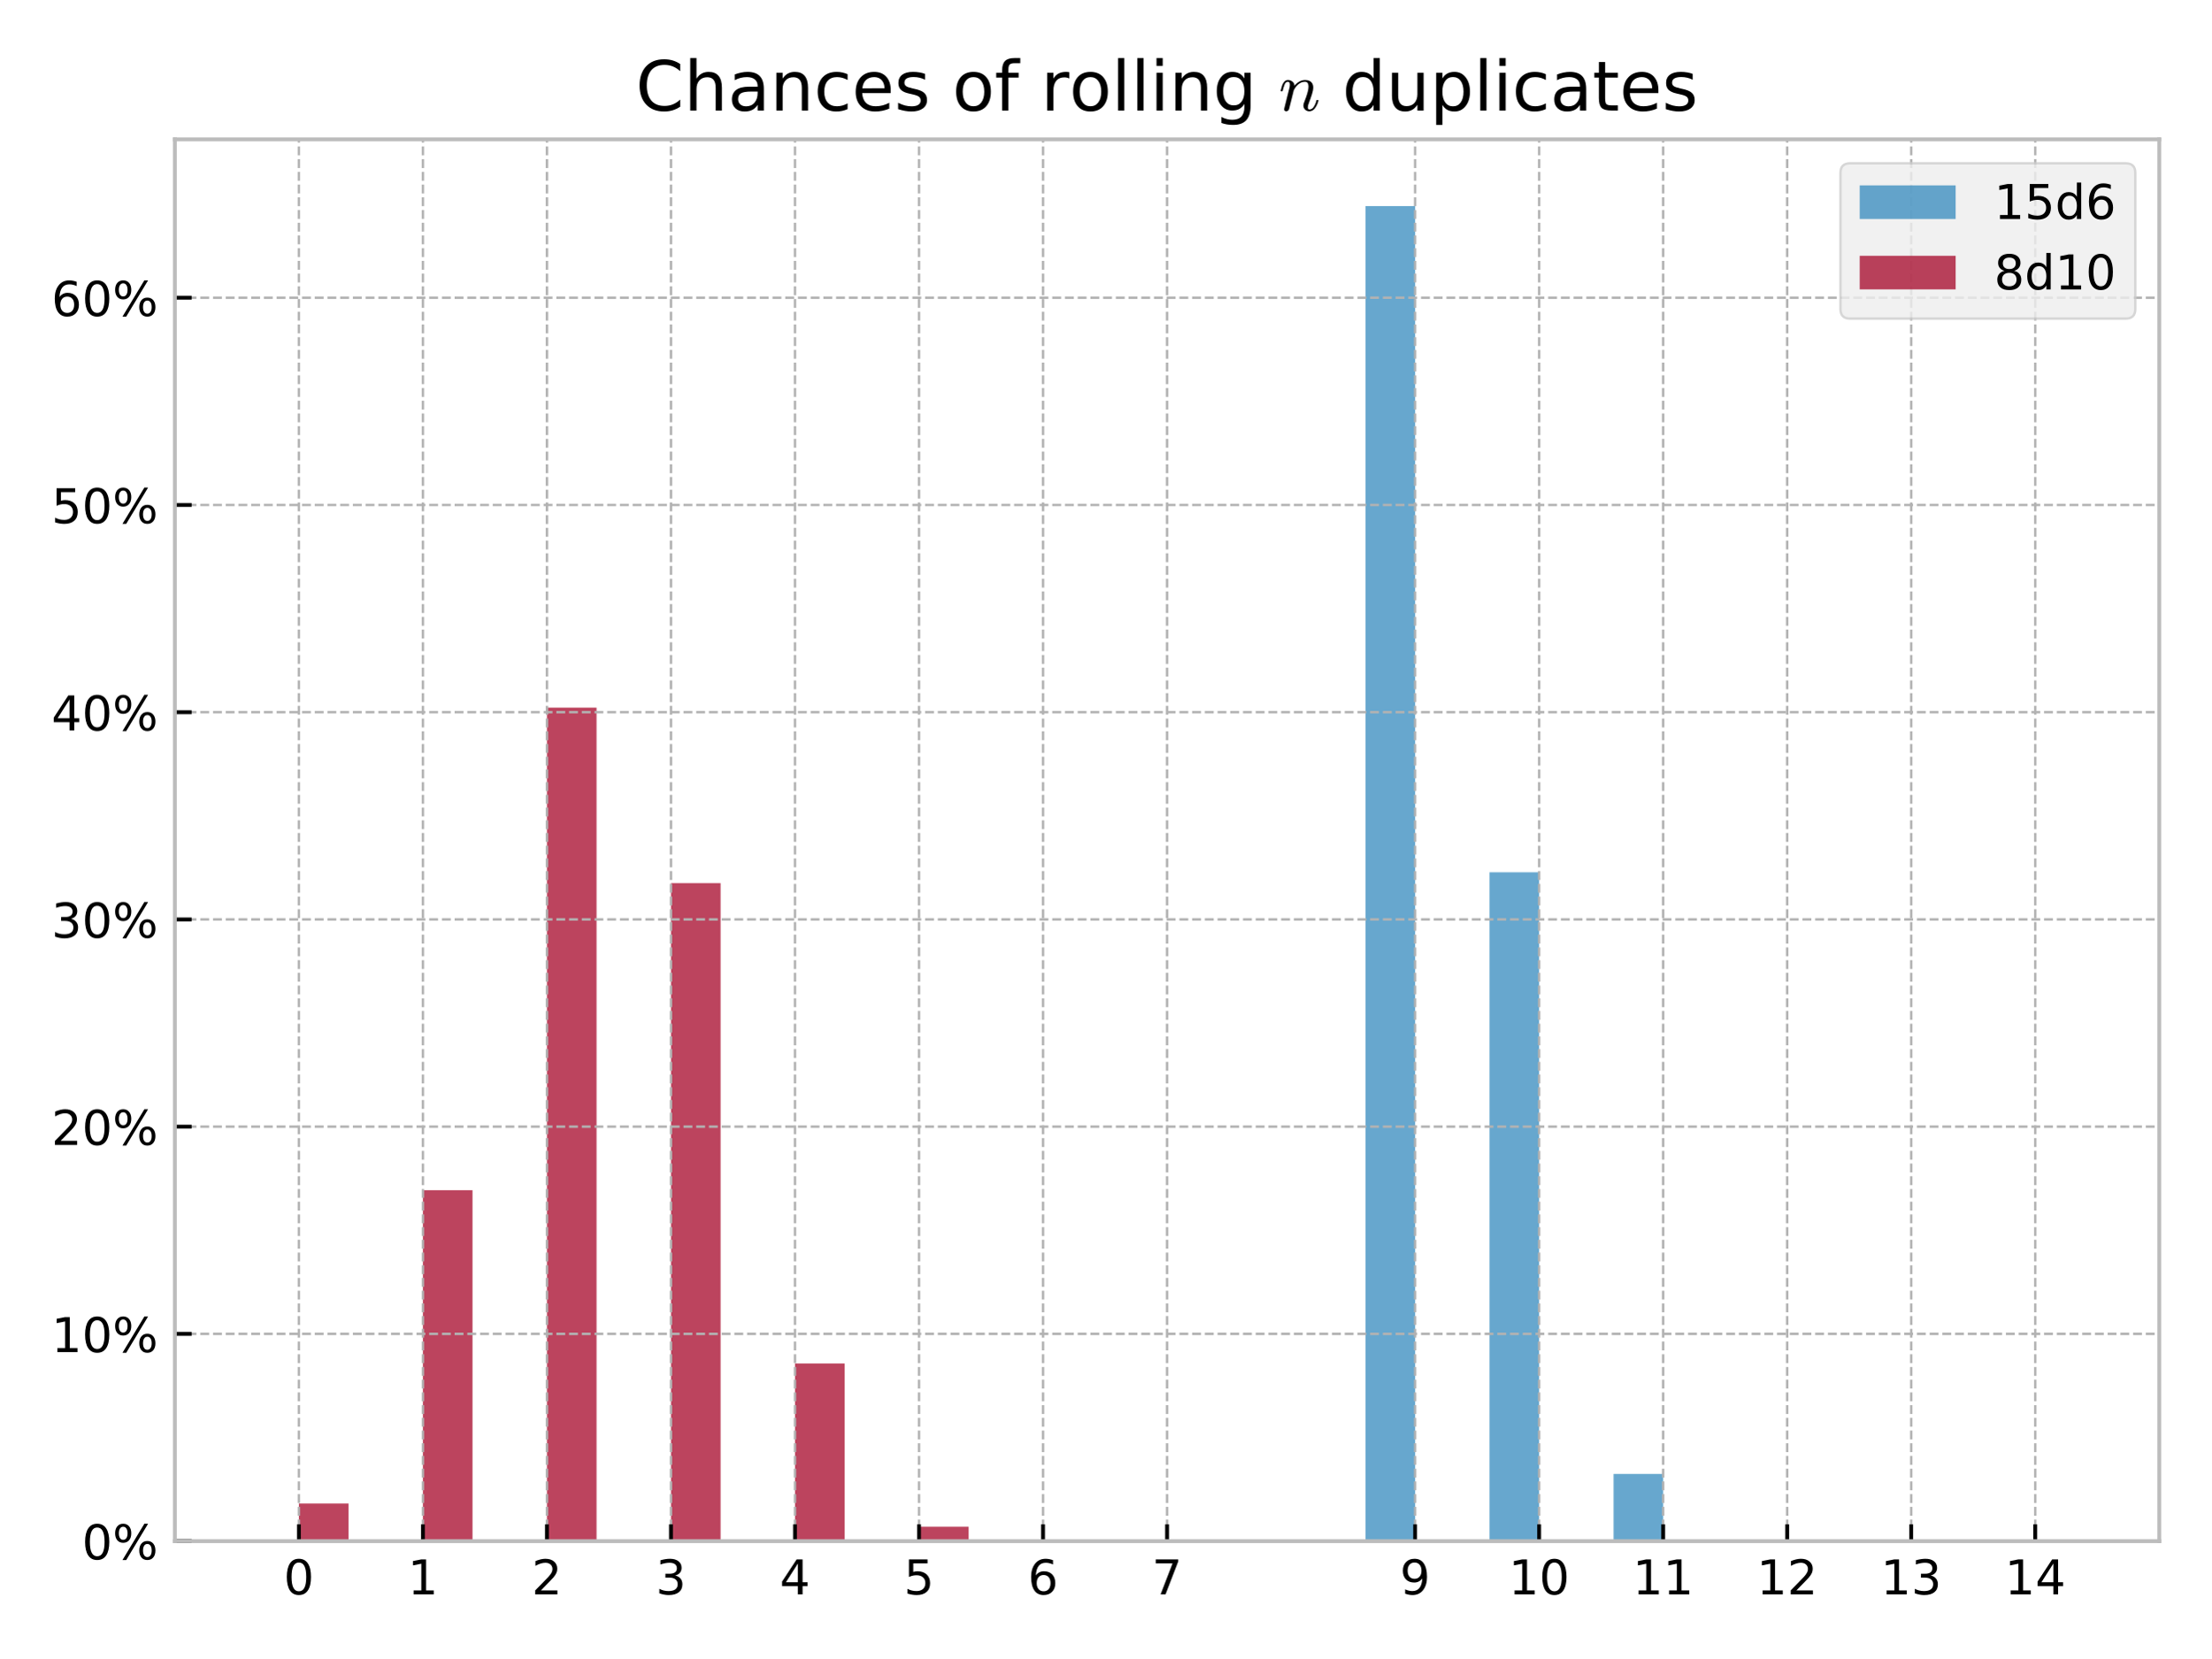
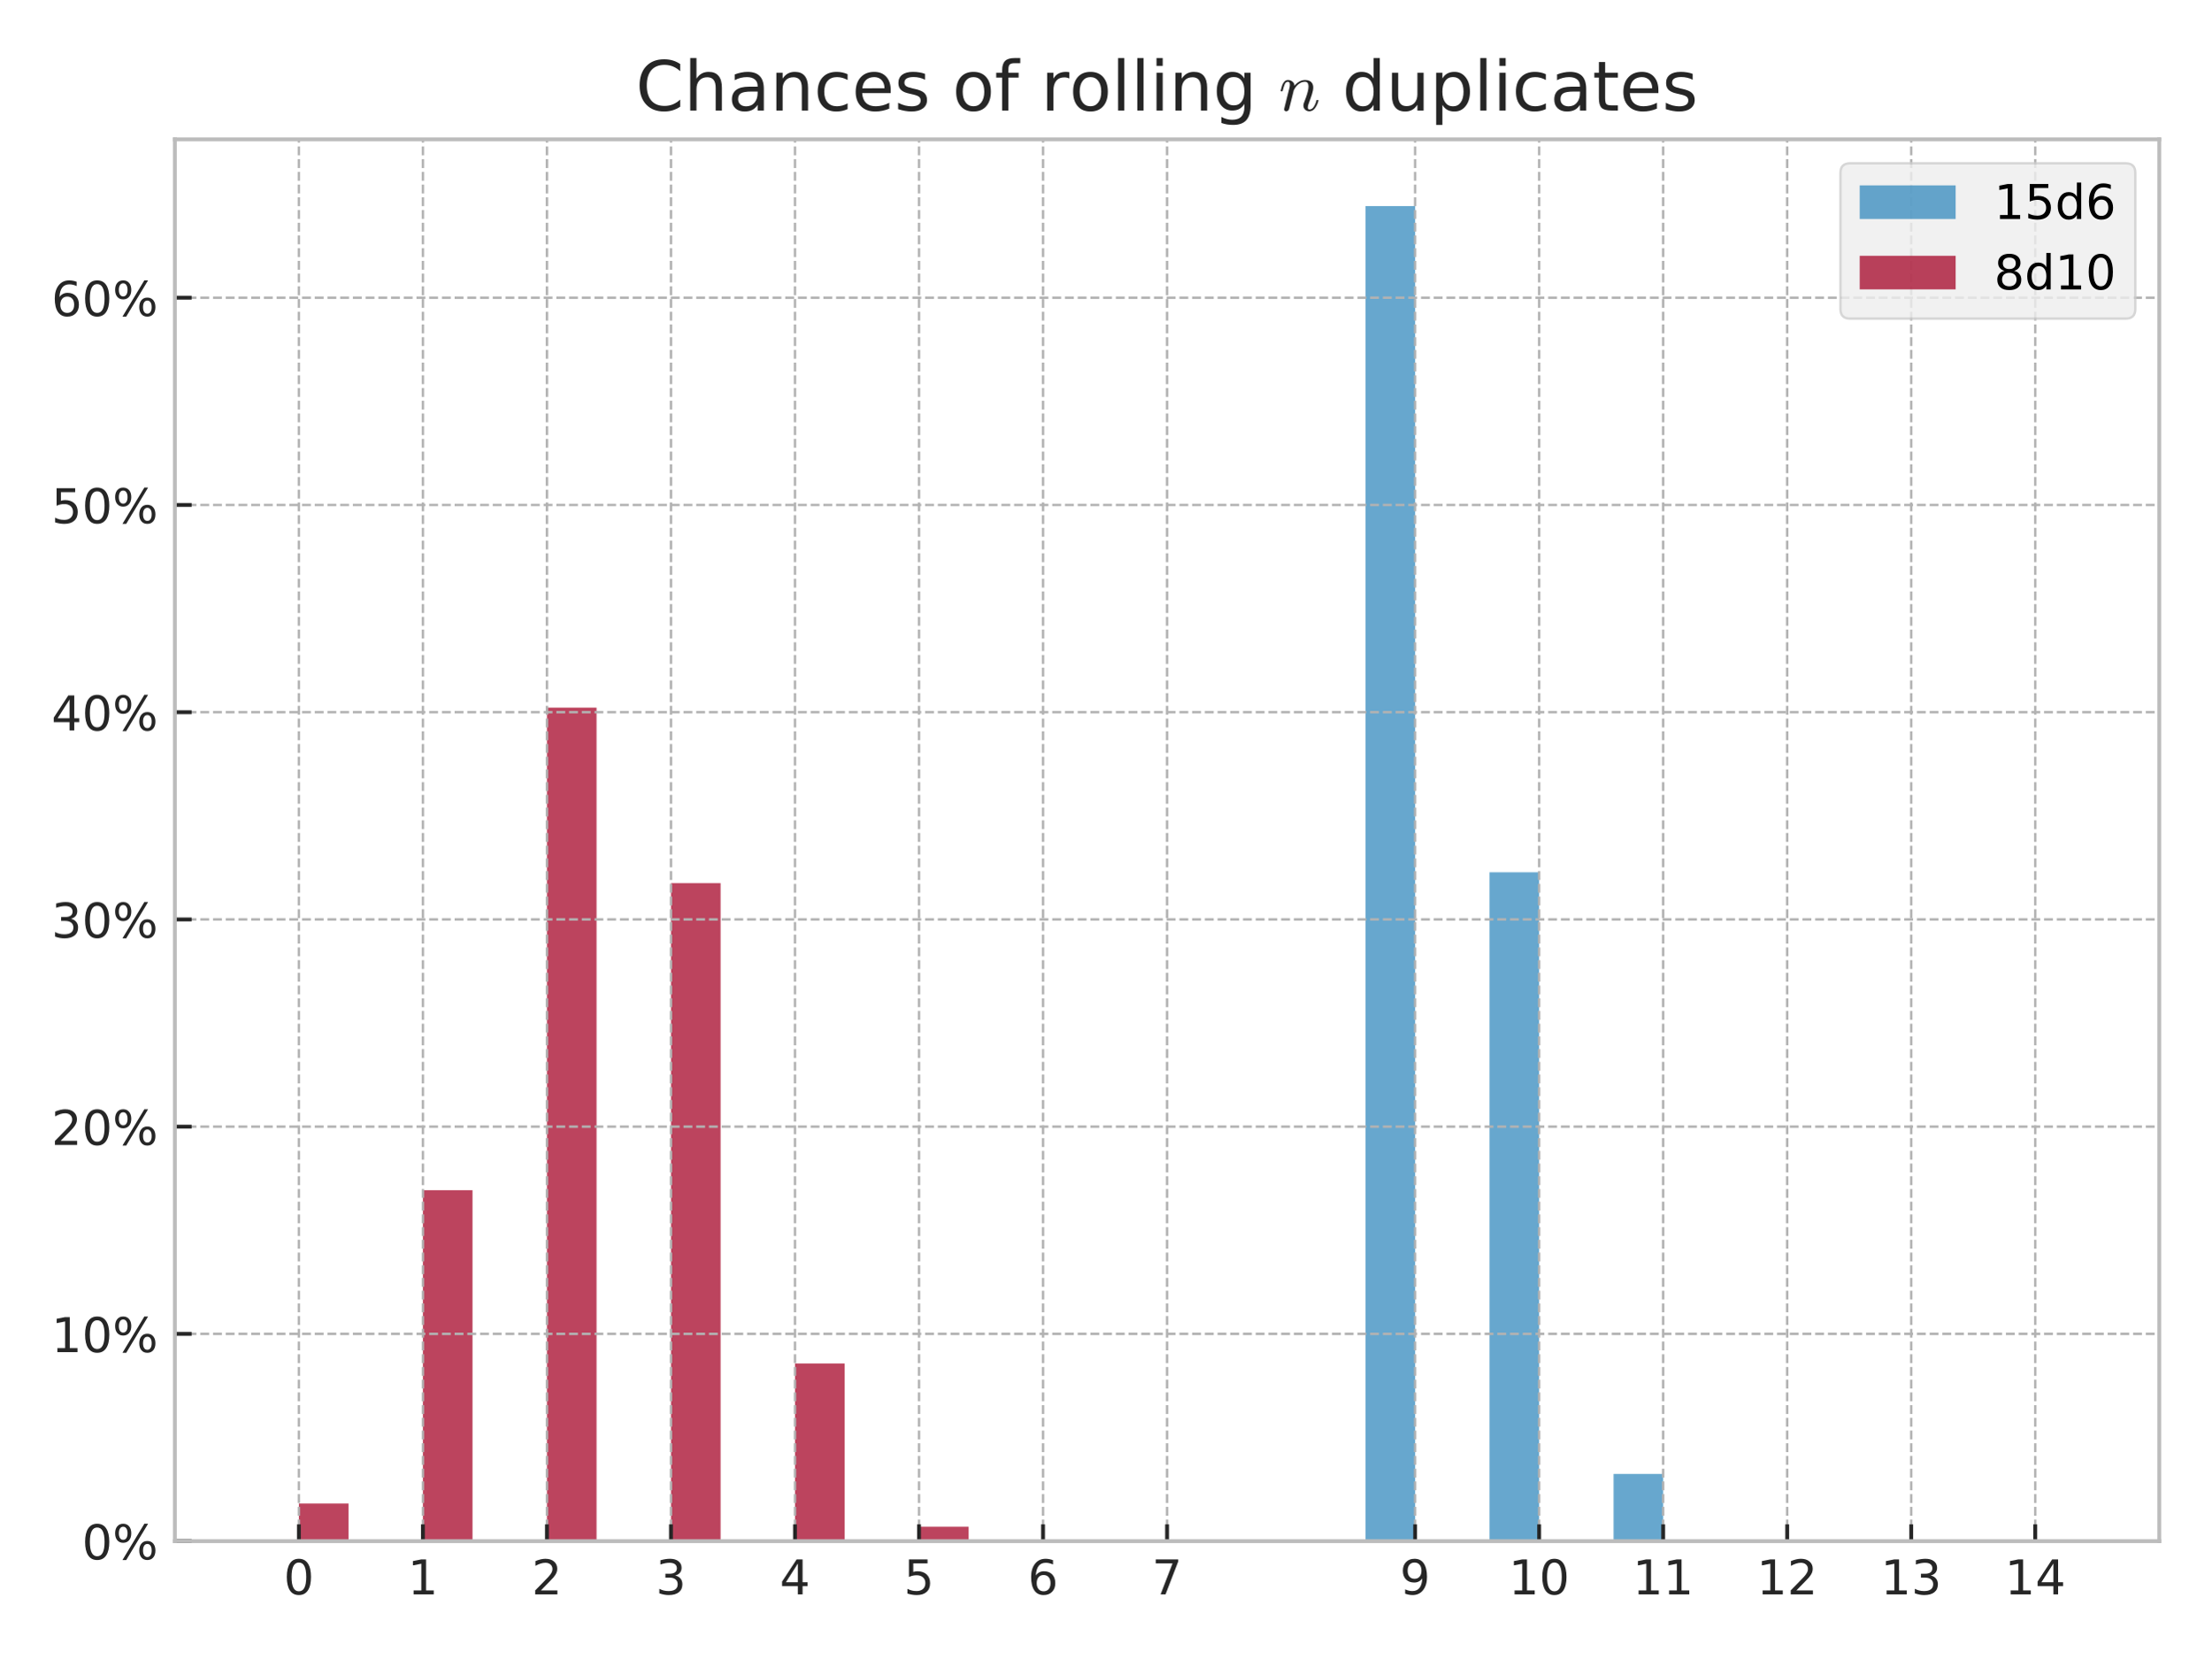
<svg xmlns="http://www.w3.org/2000/svg" xmlns:xlink="http://www.w3.org/1999/xlink" width="460.8pt" height="345.6pt" viewBox="0 0 460.8 345.6" version="1.1">
  <defs>
    <style type="text/css">*{stroke-linejoin: round; stroke-linecap: butt}</style>
  </defs>
  <g id="figure_1">
    <g id="patch_1">
      <path d="M 0 345.6  L 460.8 345.6  L 460.8 0  L 0 0  L 0 345.6  z " style="fill: none" />
    </g>
    <g id="axes_1">
      <g id="patch_2">
        <path d="M 36.44 321.22  L 450 321.22  L 450 29.04  L 36.44 29.04  L 36.44 321.22  z " style="fill: none" />
      </g>
      <g id="patch_3">
        <path d="M 284.576 321.22  L 294.915 321.22  L 294.915 42.953  L 284.576 42.953  z " clip-path="url(#p42e72d0d0c)" style="fill: #348abd; opacity: 0.75" />
      </g>
      <g id="patch_4">
        <path d="M 310.423 321.22  L 320.762 321.22  L 320.762 181.809  L 310.423 181.809  z " clip-path="url(#p42e72d0d0c)" style="fill: #348abd; opacity: 0.75" />
      </g>
      <g id="patch_5">
        <path d="M 336.271 321.22  L 346.61 321.22  L 346.61 307.212  L 336.271 307.212  z " clip-path="url(#p42e72d0d0c)" style="fill: #348abd; opacity: 0.75" />
      </g>
      <g id="patch_6">
        <path d="M 362.118 321.22  L 372.457 321.22  L 372.457 320.958  L 362.118 320.958  z " clip-path="url(#p42e72d0d0c)" style="fill: #348abd; opacity: 0.75" />
      </g>
      <g id="patch_7">
        <path d="M 387.966 321.22  L 398.305 321.22  L 398.305 321.22  L 387.966 321.22  z " clip-path="url(#p42e72d0d0c)" style="fill: #348abd; opacity: 0.75" />
      </g>
      <g id="patch_8">
        <path d="M 413.813 321.22  L 424.152 321.22  L 424.152 321.22  L 413.813 321.22  z " clip-path="url(#p42e72d0d0c)" style="fill: #348abd; opacity: 0.75" />
      </g>
      <g id="patch_9">
        <path d="M 62.288 321.22  L 72.626 321.22  L 72.626 313.383  L 62.288 313.383  z " clip-path="url(#p42e72d0d0c)" style="fill: #a60628; opacity: 0.75" />
      </g>
      <g id="patch_10">
        <path d="M 88.135 321.22  L 98.474 321.22  L 98.474 248.072  L 88.135 248.072  z " clip-path="url(#p42e72d0d0c)" style="fill: #a60628; opacity: 0.75" />
      </g>
      <g id="patch_11">
        <path d="M 113.983 321.22  L 124.322 321.22  L 124.322 147.494  L 113.983 147.494  z " clip-path="url(#p42e72d0d0c)" style="fill: #a60628; opacity: 0.75" />
      </g>
      <g id="patch_12">
        <path d="M 139.83 321.22  L 150.169 321.22  L 150.169 184.068  L 139.83 184.068  z " clip-path="url(#p42e72d0d0c)" style="fill: #a60628; opacity: 0.75" />
      </g>
      <g id="patch_13">
        <path d="M 165.678 321.22  L 176.017 321.22  L 176.017 284.189  L 165.678 284.189  z " clip-path="url(#p42e72d0d0c)" style="fill: #a60628; opacity: 0.75" />
      </g>
      <g id="patch_14">
        <path d="M 191.525 321.22  L 201.864 321.22  L 201.864 318.216  L 191.525 318.216  z " clip-path="url(#p42e72d0d0c)" style="fill: #a60628; opacity: 0.75" />
      </g>
      <g id="patch_15">
        <path d="M 217.373 321.22  L 227.712 321.22  L 227.712 321.171  L 217.373 321.171  z " clip-path="url(#p42e72d0d0c)" style="fill: #a60628; opacity: 0.75" />
      </g>
      <g id="patch_16">
        <path d="M 243.22 321.22  L 253.559 321.22  L 253.559 321.22  L 243.22 321.22  z " clip-path="url(#p42e72d0d0c)" style="fill: #a60628; opacity: 0.75" />
      </g>
      <g id="matplotlib.axis_1">
        <g id="xtick_1">
          <g id="line2d_1">
            <path d="M 62.288 321.22  L 62.288 29.04  " clip-path="url(#p42e72d0d0c)" style="fill: none; stroke-dasharray: 1.85,0.8; stroke-dashoffset: 0; stroke: #b2b2b2; stroke-width: 0.5" />
          </g>
          <g id="line2d_2">
            <defs>
-               <path id="m2dd0287f95" d="M 0 0  L 0 -3.5  " style="stroke: #000000; stroke-width: 0.8" />
+               <path id="m73a5285972" d="M 0 0  L 0 -3.5  " style="stroke: #262626; stroke-width: 0.8" />
            </defs>
            <g>
-               <use xlink:href="#m2dd0287f95" x="62.288" y="321.22" style="stroke: #000000; stroke-width: 0.8" />
+               <use xlink:href="#m73a5285972" x="62.288" y="321.22" style="fill: #262626; stroke: #262626; stroke-width: 0.8" />
            </g>
          </g>
          <g id="text_1">
-             <g transform="translate(59.10625 332.3184) scale(0.1 -0.1)">
+             <g style="fill: #262626" transform="translate(59.10625 332.3184) scale(0.1 -0.1)">
              <defs>
                <path id="DejaVuSans-30" d="M 2034 4250  Q 1547 4250 1301 3770  Q 1056 3291 1056 2328  Q 1056 1369 1301 889  Q 1547 409 2034 409  Q 2525 409 2770 889  Q 3016 1369 3016 2328  Q 3016 3291 2770 3770  Q 2525 4250 2034 4250  z M 2034 4750  Q 2819 4750 3233 4129  Q 3647 3509 3647 2328  Q 3647 1150 3233 529  Q 2819 -91 2034 -91  Q 1250 -91 836 529  Q 422 1150 422 2328  Q 422 3509 836 4129  Q 1250 4750 2034 4750  z " transform="scale(0.015625)" />
              </defs>
              <use xlink:href="#DejaVuSans-30" />
            </g>
          </g>
        </g>
        <g id="xtick_2">
          <g id="line2d_3">
            <path d="M 88.135 321.22  L 88.135 29.04  " clip-path="url(#p42e72d0d0c)" style="fill: none; stroke-dasharray: 1.85,0.8; stroke-dashoffset: 0; stroke: #b2b2b2; stroke-width: 0.5" />
          </g>
          <g id="line2d_4">
            <g>
-               <use xlink:href="#m2dd0287f95" x="88.135" y="321.22" style="stroke: #000000; stroke-width: 0.8" />
+               <use xlink:href="#m73a5285972" x="88.135" y="321.22" style="fill: #262626; stroke: #262626; stroke-width: 0.8" />
            </g>
          </g>
          <g id="text_2">
-             <g transform="translate(84.95375 332.3184) scale(0.1 -0.1)">
+             <g style="fill: #262626" transform="translate(84.95375 332.3184) scale(0.1 -0.1)">
              <defs>
                <path id="DejaVuSans-31" d="M 794 531  L 1825 531  L 1825 4091  L 703 3866  L 703 4441  L 1819 4666  L 2450 4666  L 2450 531  L 3481 531  L 3481 0  L 794 0  L 794 531  z " transform="scale(0.015625)" />
              </defs>
              <use xlink:href="#DejaVuSans-31" />
            </g>
          </g>
        </g>
        <g id="xtick_3">
          <g id="line2d_5">
            <path d="M 113.983 321.22  L 113.983 29.04  " clip-path="url(#p42e72d0d0c)" style="fill: none; stroke-dasharray: 1.85,0.8; stroke-dashoffset: 0; stroke: #b2b2b2; stroke-width: 0.5" />
          </g>
          <g id="line2d_6">
            <g>
-               <use xlink:href="#m2dd0287f95" x="113.983" y="321.22" style="stroke: #000000; stroke-width: 0.8" />
+               <use xlink:href="#m73a5285972" x="113.983" y="321.22" style="fill: #262626; stroke: #262626; stroke-width: 0.8" />
            </g>
          </g>
          <g id="text_3">
-             <g transform="translate(110.8012 332.3184) scale(0.1 -0.1)">
+             <g style="fill: #262626" transform="translate(110.8012 332.3184) scale(0.1 -0.1)">
              <defs>
                <path id="DejaVuSans-32" d="M 1228 531  L 3431 531  L 3431 0  L 469 0  L 469 531  Q 828 903 1448 1529  Q 2069 2156 2228 2338  Q 2531 2678 2651 2914  Q 2772 3150 2772 3378  Q 2772 3750 2511 3984  Q 2250 4219 1831 4219  Q 1534 4219 1204 4116  Q 875 4013 500 3803  L 500 4441  Q 881 4594 1212 4672  Q 1544 4750 1819 4750  Q 2544 4750 2975 4387  Q 3406 4025 3406 3419  Q 3406 3131 3298 2873  Q 3191 2616 2906 2266  Q 2828 2175 2409 1742  Q 1991 1309 1228 531  z " transform="scale(0.015625)" />
              </defs>
              <use xlink:href="#DejaVuSans-32" />
            </g>
          </g>
        </g>
        <g id="xtick_4">
          <g id="line2d_7">
            <path d="M 139.83 321.22  L 139.83 29.04  " clip-path="url(#p42e72d0d0c)" style="fill: none; stroke-dasharray: 1.85,0.8; stroke-dashoffset: 0; stroke: #b2b2b2; stroke-width: 0.5" />
          </g>
          <g id="line2d_8">
            <g>
-               <use xlink:href="#m2dd0287f95" x="139.83" y="321.22" style="stroke: #000000; stroke-width: 0.8" />
+               <use xlink:href="#m73a5285972" x="139.83" y="321.22" style="fill: #262626; stroke: #262626; stroke-width: 0.8" />
            </g>
          </g>
          <g id="text_4">
-             <g transform="translate(136.6488 332.3184) scale(0.1 -0.1)">
+             <g style="fill: #262626" transform="translate(136.6488 332.3184) scale(0.1 -0.1)">
              <defs>
                <path id="DejaVuSans-33" d="M 2597 2516  Q 3050 2419 3304 2112  Q 3559 1806 3559 1356  Q 3559 666 3084 287  Q 2609 -91 1734 -91  Q 1441 -91 1130 -33  Q 819 25 488 141  L 488 750  Q 750 597 1062 519  Q 1375 441 1716 441  Q 2309 441 2620 675  Q 2931 909 2931 1356  Q 2931 1769 2642 2001  Q 2353 2234 1838 2234  L 1294 2234  L 1294 2753  L 1863 2753  Q 2328 2753 2575 2939  Q 2822 3125 2822 3475  Q 2822 3834 2567 4026  Q 2313 4219 1838 4219  Q 1578 4219 1281 4162  Q 984 4106 628 3988  L 628 4550  Q 988 4650 1302 4700  Q 1616 4750 1894 4750  Q 2613 4750 3031 4423  Q 3450 4097 3450 3541  Q 3450 3153 3228 2886  Q 3006 2619 2597 2516  z " transform="scale(0.015625)" />
              </defs>
              <use xlink:href="#DejaVuSans-33" />
            </g>
          </g>
        </g>
        <g id="xtick_5">
          <g id="line2d_9">
            <path d="M 165.678 321.22  L 165.678 29.04  " clip-path="url(#p42e72d0d0c)" style="fill: none; stroke-dasharray: 1.85,0.8; stroke-dashoffset: 0; stroke: #b2b2b2; stroke-width: 0.5" />
          </g>
          <g id="line2d_10">
            <g>
-               <use xlink:href="#m2dd0287f95" x="165.678" y="321.22" style="stroke: #000000; stroke-width: 0.8" />
+               <use xlink:href="#m73a5285972" x="165.678" y="321.22" style="fill: #262626; stroke: #262626; stroke-width: 0.8" />
            </g>
          </g>
          <g id="text_5">
-             <g transform="translate(162.4963 332.3184) scale(0.1 -0.1)">
+             <g style="fill: #262626" transform="translate(162.4963 332.3184) scale(0.1 -0.1)">
              <defs>
                <path id="DejaVuSans-34" d="M 2419 4116  L 825 1625  L 2419 1625  L 2419 4116  z M 2253 4666  L 3047 4666  L 3047 1625  L 3713 1625  L 3713 1100  L 3047 1100  L 3047 0  L 2419 0  L 2419 1100  L 313 1100  L 313 1709  L 2253 4666  z " transform="scale(0.015625)" />
              </defs>
              <use xlink:href="#DejaVuSans-34" />
            </g>
          </g>
        </g>
        <g id="xtick_6">
          <g id="line2d_11">
            <path d="M 191.525 321.22  L 191.525 29.04  " clip-path="url(#p42e72d0d0c)" style="fill: none; stroke-dasharray: 1.85,0.8; stroke-dashoffset: 0; stroke: #b2b2b2; stroke-width: 0.5" />
          </g>
          <g id="line2d_12">
            <g>
-               <use xlink:href="#m2dd0287f95" x="191.525" y="321.22" style="stroke: #000000; stroke-width: 0.8" />
+               <use xlink:href="#m73a5285972" x="191.525" y="321.22" style="fill: #262626; stroke: #262626; stroke-width: 0.8" />
            </g>
          </g>
          <g id="text_6">
-             <g transform="translate(188.3438 332.3184) scale(0.1 -0.1)">
+             <g style="fill: #262626" transform="translate(188.3438 332.3184) scale(0.1 -0.1)">
              <defs>
                <path id="DejaVuSans-35" d="M 691 4666  L 3169 4666  L 3169 4134  L 1269 4134  L 1269 2991  Q 1406 3038 1543 3061  Q 1681 3084 1819 3084  Q 2600 3084 3056 2656  Q 3513 2228 3513 1497  Q 3513 744 3044 326  Q 2575 -91 1722 -91  Q 1428 -91 1123 -41  Q 819 9 494 109  L 494 744  Q 775 591 1075 516  Q 1375 441 1709 441  Q 2250 441 2565 725  Q 2881 1009 2881 1497  Q 2881 1984 2565 2268  Q 2250 2553 1709 2553  Q 1456 2553 1204 2497  Q 953 2441 691 2322  L 691 4666  z " transform="scale(0.015625)" />
              </defs>
              <use xlink:href="#DejaVuSans-35" />
            </g>
          </g>
        </g>
        <g id="xtick_7">
          <g id="line2d_13">
            <path d="M 217.373 321.22  L 217.373 29.04  " clip-path="url(#p42e72d0d0c)" style="fill: none; stroke-dasharray: 1.85,0.8; stroke-dashoffset: 0; stroke: #b2b2b2; stroke-width: 0.5" />
          </g>
          <g id="line2d_14">
            <g>
-               <use xlink:href="#m2dd0287f95" x="217.373" y="321.22" style="stroke: #000000; stroke-width: 0.8" />
+               <use xlink:href="#m73a5285972" x="217.373" y="321.22" style="fill: #262626; stroke: #262626; stroke-width: 0.8" />
            </g>
          </g>
          <g id="text_7">
-             <g transform="translate(214.1912 332.3184) scale(0.1 -0.1)">
+             <g style="fill: #262626" transform="translate(214.1912 332.3184) scale(0.1 -0.1)">
              <defs>
                <path id="DejaVuSans-36" d="M 2113 2584  Q 1688 2584 1439 2293  Q 1191 2003 1191 1497  Q 1191 994 1439 701  Q 1688 409 2113 409  Q 2538 409 2786 701  Q 3034 994 3034 1497  Q 3034 2003 2786 2293  Q 2538 2584 2113 2584  z M 3366 4563  L 3366 3988  Q 3128 4100 2886 4159  Q 2644 4219 2406 4219  Q 1781 4219 1451 3797  Q 1122 3375 1075 2522  Q 1259 2794 1537 2939  Q 1816 3084 2150 3084  Q 2853 3084 3261 2657  Q 3669 2231 3669 1497  Q 3669 778 3244 343  Q 2819 -91 2113 -91  Q 1303 -91 875 529  Q 447 1150 447 2328  Q 447 3434 972 4092  Q 1497 4750 2381 4750  Q 2619 4750 2861 4703  Q 3103 4656 3366 4563  z " transform="scale(0.015625)" />
              </defs>
              <use xlink:href="#DejaVuSans-36" />
            </g>
          </g>
        </g>
        <g id="xtick_8">
          <g id="line2d_15">
            <path d="M 243.22 321.22  L 243.22 29.04  " clip-path="url(#p42e72d0d0c)" style="fill: none; stroke-dasharray: 1.85,0.8; stroke-dashoffset: 0; stroke: #b2b2b2; stroke-width: 0.5" />
          </g>
          <g id="line2d_16">
            <g>
-               <use xlink:href="#m2dd0287f95" x="243.22" y="321.22" style="stroke: #000000; stroke-width: 0.8" />
+               <use xlink:href="#m73a5285972" x="243.22" y="321.22" style="fill: #262626; stroke: #262626; stroke-width: 0.8" />
            </g>
          </g>
          <g id="text_8">
-             <g transform="translate(240.0387 332.3184) scale(0.1 -0.1)">
+             <g style="fill: #262626" transform="translate(240.0387 332.3184) scale(0.1 -0.1)">
              <defs>
                <path id="DejaVuSans-37" d="M 525 4666  L 3525 4666  L 3525 4397  L 1831 0  L 1172 0  L 2766 4134  L 525 4134  L 525 4666  z " transform="scale(0.015625)" />
              </defs>
              <use xlink:href="#DejaVuSans-37" />
            </g>
          </g>
        </g>
        <g id="xtick_9">
          <g id="line2d_17">
            <path d="M 294.915 321.22  L 294.915 29.04  " clip-path="url(#p42e72d0d0c)" style="fill: none; stroke-dasharray: 1.85,0.8; stroke-dashoffset: 0; stroke: #b2b2b2; stroke-width: 0.5" />
          </g>
          <g id="line2d_18">
            <g>
-               <use xlink:href="#m2dd0287f95" x="294.915" y="321.22" style="stroke: #000000; stroke-width: 0.8" />
+               <use xlink:href="#m73a5285972" x="294.915" y="321.22" style="fill: #262626; stroke: #262626; stroke-width: 0.8" />
            </g>
          </g>
          <g id="text_9">
-             <g transform="translate(291.7337 332.3184) scale(0.1 -0.1)">
+             <g style="fill: #262626" transform="translate(291.7337 332.3184) scale(0.1 -0.1)">
              <defs>
                <path id="DejaVuSans-39" d="M 703 97  L 703 672  Q 941 559 1184 500  Q 1428 441 1663 441  Q 2288 441 2617 861  Q 2947 1281 2994 2138  Q 2813 1869 2534 1725  Q 2256 1581 1919 1581  Q 1219 1581 811 2004  Q 403 2428 403 3163  Q 403 3881 828 4315  Q 1253 4750 1959 4750  Q 2769 4750 3195 4129  Q 3622 3509 3622 2328  Q 3622 1225 3098 567  Q 2575 -91 1691 -91  Q 1453 -91 1209 -44  Q 966 3 703 97  z M 1959 2075  Q 2384 2075 2632 2365  Q 2881 2656 2881 3163  Q 2881 3666 2632 3958  Q 2384 4250 1959 4250  Q 1534 4250 1286 3958  Q 1038 3666 1038 3163  Q 1038 2656 1286 2365  Q 1534 2075 1959 2075  z " transform="scale(0.015625)" />
              </defs>
              <use xlink:href="#DejaVuSans-39" />
            </g>
          </g>
        </g>
        <g id="xtick_10">
          <g id="line2d_19">
            <path d="M 320.762 321.22  L 320.762 29.04  " clip-path="url(#p42e72d0d0c)" style="fill: none; stroke-dasharray: 1.85,0.8; stroke-dashoffset: 0; stroke: #b2b2b2; stroke-width: 0.5" />
          </g>
          <g id="line2d_20">
            <g>
-               <use xlink:href="#m2dd0287f95" x="320.762" y="321.22" style="stroke: #000000; stroke-width: 0.8" />
+               <use xlink:href="#m73a5285972" x="320.762" y="321.22" style="fill: #262626; stroke: #262626; stroke-width: 0.8" />
            </g>
          </g>
          <g id="text_10">
-             <g transform="translate(314.4 332.3184) scale(0.1 -0.1)">
+             <g style="fill: #262626" transform="translate(314.4 332.3184) scale(0.1 -0.1)">
              <use xlink:href="#DejaVuSans-31" />
              <use xlink:href="#DejaVuSans-30" transform="translate(63.62305 0)" />
            </g>
          </g>
        </g>
        <g id="xtick_11">
          <g id="line2d_21">
            <path d="M 346.61 321.22  L 346.61 29.04  " clip-path="url(#p42e72d0d0c)" style="fill: none; stroke-dasharray: 1.85,0.8; stroke-dashoffset: 0; stroke: #b2b2b2; stroke-width: 0.5" />
          </g>
          <g id="line2d_22">
            <g>
-               <use xlink:href="#m2dd0287f95" x="346.61" y="321.22" style="stroke: #000000; stroke-width: 0.8" />
+               <use xlink:href="#m73a5285972" x="346.61" y="321.22" style="fill: #262626; stroke: #262626; stroke-width: 0.8" />
            </g>
          </g>
          <g id="text_11">
-             <g transform="translate(340.2475 332.3184) scale(0.1 -0.1)">
+             <g style="fill: #262626" transform="translate(340.2475 332.3184) scale(0.1 -0.1)">
              <use xlink:href="#DejaVuSans-31" />
              <use xlink:href="#DejaVuSans-31" transform="translate(63.62305 0)" />
            </g>
          </g>
        </g>
        <g id="xtick_12">
          <g id="line2d_23">
            <path d="M 372.457 321.22  L 372.457 29.04  " clip-path="url(#p42e72d0d0c)" style="fill: none; stroke-dasharray: 1.85,0.8; stroke-dashoffset: 0; stroke: #b2b2b2; stroke-width: 0.5" />
          </g>
          <g id="line2d_24">
            <g>
-               <use xlink:href="#m2dd0287f95" x="372.457" y="321.22" style="stroke: #000000; stroke-width: 0.8" />
+               <use xlink:href="#m73a5285972" x="372.457" y="321.22" style="fill: #262626; stroke: #262626; stroke-width: 0.8" />
            </g>
          </g>
          <g id="text_12">
-             <g transform="translate(366.095 332.3184) scale(0.1 -0.1)">
+             <g style="fill: #262626" transform="translate(366.095 332.3184) scale(0.1 -0.1)">
              <use xlink:href="#DejaVuSans-31" />
              <use xlink:href="#DejaVuSans-32" transform="translate(63.62305 0)" />
            </g>
          </g>
        </g>
        <g id="xtick_13">
          <g id="line2d_25">
            <path d="M 398.305 321.22  L 398.305 29.04  " clip-path="url(#p42e72d0d0c)" style="fill: none; stroke-dasharray: 1.85,0.8; stroke-dashoffset: 0; stroke: #b2b2b2; stroke-width: 0.5" />
          </g>
          <g id="line2d_26">
            <g>
-               <use xlink:href="#m2dd0287f95" x="398.305" y="321.22" style="stroke: #000000; stroke-width: 0.8" />
+               <use xlink:href="#m73a5285972" x="398.305" y="321.22" style="fill: #262626; stroke: #262626; stroke-width: 0.8" />
            </g>
          </g>
          <g id="text_13">
-             <g transform="translate(391.9425 332.3184) scale(0.1 -0.1)">
+             <g style="fill: #262626" transform="translate(391.9425 332.3184) scale(0.1 -0.1)">
              <use xlink:href="#DejaVuSans-31" />
              <use xlink:href="#DejaVuSans-33" transform="translate(63.62305 0)" />
            </g>
          </g>
        </g>
        <g id="xtick_14">
          <g id="line2d_27">
            <path d="M 424.152 321.22  L 424.152 29.04  " clip-path="url(#p42e72d0d0c)" style="fill: none; stroke-dasharray: 1.85,0.8; stroke-dashoffset: 0; stroke: #b2b2b2; stroke-width: 0.5" />
          </g>
          <g id="line2d_28">
            <g>
-               <use xlink:href="#m2dd0287f95" x="424.152" y="321.22" style="stroke: #000000; stroke-width: 0.8" />
+               <use xlink:href="#m73a5285972" x="424.152" y="321.22" style="fill: #262626; stroke: #262626; stroke-width: 0.8" />
            </g>
          </g>
          <g id="text_14">
-             <g transform="translate(417.79 332.3184) scale(0.1 -0.1)">
+             <g style="fill: #262626" transform="translate(417.79 332.3184) scale(0.1 -0.1)">
              <use xlink:href="#DejaVuSans-31" />
              <use xlink:href="#DejaVuSans-34" transform="translate(63.62305 0)" />
            </g>
          </g>
        </g>
      </g>
      <g id="matplotlib.axis_2">
        <g id="ytick_1">
          <g id="line2d_29">
            <path d="M 36.44 321.22  L 450 321.22  " clip-path="url(#p42e72d0d0c)" style="fill: none; stroke-dasharray: 1.85,0.8; stroke-dashoffset: 0; stroke: #b2b2b2; stroke-width: 0.5" />
          </g>
          <g id="line2d_30">
            <defs>
-               <path id="m525068247a" d="M 0 0  L 3.5 0  " style="stroke: #000000; stroke-width: 0.8" />
+               <path id="m5d848f88b3" d="M 0 0  L 3.5 0  " style="stroke: #262626; stroke-width: 0.8" />
            </defs>
            <g>
-               <use xlink:href="#m525068247a" x="36.44" y="321.22" style="stroke: #000000; stroke-width: 0.8" />
+               <use xlink:href="#m5d848f88b3" x="36.44" y="321.22" style="fill: #262626; stroke: #262626; stroke-width: 0.8" />
            </g>
          </g>
          <g id="text_15">
-             <g transform="translate(17.07594 325.0192) scale(0.1 -0.1)">
+             <g style="fill: #262626" transform="translate(17.07594 325.0192) scale(0.1 -0.1)">
              <defs>
                <path id="DejaVuSans-25" d="M 4653 2053  Q 4381 2053 4226 1822  Q 4072 1591 4072 1178  Q 4072 772 4226 539  Q 4381 306 4653 306  Q 4919 306 5073 539  Q 5228 772 5228 1178  Q 5228 1588 5073 1820  Q 4919 2053 4653 2053  z M 4653 2450  Q 5147 2450 5437 2106  Q 5728 1763 5728 1178  Q 5728 594 5436 251  Q 5144 -91 4653 -91  Q 4153 -91 3862 251  Q 3572 594 3572 1178  Q 3572 1766 3864 2108  Q 4156 2450 4653 2450  z M 1428 4353  Q 1159 4353 1004 4120  Q 850 3888 850 3481  Q 850 3069 1003 2837  Q 1156 2606 1428 2606  Q 1700 2606 1854 2837  Q 2009 3069 2009 3481  Q 2009 3884 1853 4118  Q 1697 4353 1428 4353  z M 4250 4750  L 4750 4750  L 1831 -91  L 1331 -91  L 4250 4750  z M 1428 4750  Q 1922 4750 2215 4408  Q 2509 4066 2509 3481  Q 2509 2891 2217 2550  Q 1925 2209 1428 2209  Q 931 2209 642 2551  Q 353 2894 353 3481  Q 353 4063 643 4406  Q 934 4750 1428 4750  z " transform="scale(0.015625)" />
              </defs>
              <use xlink:href="#DejaVuSans-30" />
              <use xlink:href="#DejaVuSans-25" transform="translate(63.62305 0)" />
            </g>
          </g>
        </g>
        <g id="ytick_2">
          <g id="line2d_31">
            <path d="M 36.44 278.025  L 450 278.025  " clip-path="url(#p42e72d0d0c)" style="fill: none; stroke-dasharray: 1.85,0.8; stroke-dashoffset: 0; stroke: #b2b2b2; stroke-width: 0.5" />
          </g>
          <g id="line2d_32">
            <g>
-               <use xlink:href="#m525068247a" x="36.44" y="278.025" style="stroke: #000000; stroke-width: 0.8" />
+               <use xlink:href="#m5d848f88b3" x="36.44" y="278.025" style="fill: #262626; stroke: #262626; stroke-width: 0.8" />
            </g>
          </g>
          <g id="text_16">
-             <g transform="translate(10.71344 281.8244) scale(0.1 -0.1)">
+             <g style="fill: #262626" transform="translate(10.71344 281.8244) scale(0.1 -0.1)">
              <use xlink:href="#DejaVuSans-31" />
              <use xlink:href="#DejaVuSans-30" transform="translate(63.62305 0)" />
              <use xlink:href="#DejaVuSans-25" transform="translate(127.2461 0)" />
            </g>
          </g>
        </g>
        <g id="ytick_3">
          <g id="line2d_33">
            <path d="M 36.44 234.83  L 450 234.83  " clip-path="url(#p42e72d0d0c)" style="fill: none; stroke-dasharray: 1.85,0.8; stroke-dashoffset: 0; stroke: #b2b2b2; stroke-width: 0.5" />
          </g>
          <g id="line2d_34">
            <g>
-               <use xlink:href="#m525068247a" x="36.44" y="234.83" style="stroke: #000000; stroke-width: 0.8" />
+               <use xlink:href="#m5d848f88b3" x="36.44" y="234.83" style="fill: #262626; stroke: #262626; stroke-width: 0.8" />
            </g>
          </g>
          <g id="text_17">
-             <g transform="translate(10.71344 238.6295) scale(0.1 -0.1)">
+             <g style="fill: #262626" transform="translate(10.71344 238.6295) scale(0.1 -0.1)">
              <use xlink:href="#DejaVuSans-32" />
              <use xlink:href="#DejaVuSans-30" transform="translate(63.62305 0)" />
              <use xlink:href="#DejaVuSans-25" transform="translate(127.2461 0)" />
            </g>
          </g>
        </g>
        <g id="ytick_4">
          <g id="line2d_35">
            <path d="M 36.44 191.635  L 450 191.635  " clip-path="url(#p42e72d0d0c)" style="fill: none; stroke-dasharray: 1.85,0.8; stroke-dashoffset: 0; stroke: #b2b2b2; stroke-width: 0.5" />
          </g>
          <g id="line2d_36">
            <g>
-               <use xlink:href="#m525068247a" x="36.44" y="191.635" style="stroke: #000000; stroke-width: 0.8" />
+               <use xlink:href="#m5d848f88b3" x="36.44" y="191.635" style="fill: #262626; stroke: #262626; stroke-width: 0.8" />
            </g>
          </g>
          <g id="text_18">
-             <g transform="translate(10.71344 195.4347) scale(0.1 -0.1)">
+             <g style="fill: #262626" transform="translate(10.71344 195.4347) scale(0.1 -0.1)">
              <use xlink:href="#DejaVuSans-33" />
              <use xlink:href="#DejaVuSans-30" transform="translate(63.62305 0)" />
              <use xlink:href="#DejaVuSans-25" transform="translate(127.2461 0)" />
            </g>
          </g>
        </g>
        <g id="ytick_5">
          <g id="line2d_37">
            <path d="M 36.44 148.441  L 450 148.441  " clip-path="url(#p42e72d0d0c)" style="fill: none; stroke-dasharray: 1.85,0.8; stroke-dashoffset: 0; stroke: #b2b2b2; stroke-width: 0.5" />
          </g>
          <g id="line2d_38">
            <g>
-               <use xlink:href="#m525068247a" x="36.44" y="148.441" style="stroke: #000000; stroke-width: 0.8" />
+               <use xlink:href="#m5d848f88b3" x="36.44" y="148.441" style="fill: #262626; stroke: #262626; stroke-width: 0.8" />
            </g>
          </g>
          <g id="text_19">
-             <g transform="translate(10.71344 152.2399) scale(0.1 -0.1)">
+             <g style="fill: #262626" transform="translate(10.71344 152.2399) scale(0.1 -0.1)">
              <use xlink:href="#DejaVuSans-34" />
              <use xlink:href="#DejaVuSans-30" transform="translate(63.62305 0)" />
              <use xlink:href="#DejaVuSans-25" transform="translate(127.2461 0)" />
            </g>
          </g>
        </g>
        <g id="ytick_6">
          <g id="line2d_39">
            <path d="M 36.44 105.246  L 450 105.246  " clip-path="url(#p42e72d0d0c)" style="fill: none; stroke-dasharray: 1.85,0.8; stroke-dashoffset: 0; stroke: #b2b2b2; stroke-width: 0.5" />
          </g>
          <g id="line2d_40">
            <g>
-               <use xlink:href="#m525068247a" x="36.44" y="105.246" style="stroke: #000000; stroke-width: 0.8" />
+               <use xlink:href="#m5d848f88b3" x="36.44" y="105.246" style="fill: #262626; stroke: #262626; stroke-width: 0.8" />
            </g>
          </g>
          <g id="text_20">
-             <g transform="translate(10.71344 109.045) scale(0.1 -0.1)">
+             <g style="fill: #262626" transform="translate(10.71344 109.045) scale(0.1 -0.1)">
              <use xlink:href="#DejaVuSans-35" />
              <use xlink:href="#DejaVuSans-30" transform="translate(63.62305 0)" />
              <use xlink:href="#DejaVuSans-25" transform="translate(127.2461 0)" />
            </g>
          </g>
        </g>
        <g id="ytick_7">
          <g id="line2d_41">
            <path d="M 36.44 62.051  L 450 62.051  " clip-path="url(#p42e72d0d0c)" style="fill: none; stroke-dasharray: 1.85,0.8; stroke-dashoffset: 0; stroke: #b2b2b2; stroke-width: 0.5" />
          </g>
          <g id="line2d_42">
            <g>
-               <use xlink:href="#m525068247a" x="36.44" y="62.051" style="stroke: #000000; stroke-width: 0.8" />
+               <use xlink:href="#m5d848f88b3" x="36.44" y="62.051" style="fill: #262626; stroke: #262626; stroke-width: 0.8" />
            </g>
          </g>
          <g id="text_21">
-             <g transform="translate(10.71344 65.85017) scale(0.1 -0.1)">
+             <g style="fill: #262626" transform="translate(10.71344 65.85017) scale(0.1 -0.1)">
              <use xlink:href="#DejaVuSans-36" />
              <use xlink:href="#DejaVuSans-30" transform="translate(63.62305 0)" />
              <use xlink:href="#DejaVuSans-25" transform="translate(127.2461 0)" />
            </g>
          </g>
        </g>
      </g>
      <g id="patch_17">
        <path d="M 36.44 321.22  L 36.44 29.04  " style="fill: none; stroke: #bcbcbc; stroke-width: 0.8; stroke-linejoin: miter; stroke-linecap: square" />
      </g>
      <g id="patch_18">
        <path d="M 450 321.22  L 450 29.04  " style="fill: none; stroke: #bcbcbc; stroke-width: 0.8; stroke-linejoin: miter; stroke-linecap: square" />
      </g>
      <g id="patch_19">
        <path d="M 36.44 321.22  L 450 321.22  " style="fill: none; stroke: #bcbcbc; stroke-width: 0.8; stroke-linejoin: miter; stroke-linecap: square" />
      </g>
      <g id="patch_20">
        <path d="M 36.44 29.04  L 450 29.04  " style="fill: none; stroke: #bcbcbc; stroke-width: 0.8; stroke-linejoin: miter; stroke-linecap: square" />
      </g>
      <g id="text_22">
-         <g transform="translate(132.484 23.04) scale(0.144 -0.144)">
+         <g style="fill: #262626" transform="translate(132.484 23.04) scale(0.144 -0.144)">
          <defs>
            <path id="DejaVuSans-43" d="M 4122 4306  L 4122 3641  Q 3803 3938 3442 4084  Q 3081 4231 2675 4231  Q 1875 4231 1450 3742  Q 1025 3253 1025 2328  Q 1025 1406 1450 917  Q 1875 428 2675 428  Q 3081 428 3442 575  Q 3803 722 4122 1019  L 4122 359  Q 3791 134 3420 21  Q 3050 -91 2638 -91  Q 1578 -91 968 557  Q 359 1206 359 2328  Q 359 3453 968 4101  Q 1578 4750 2638 4750  Q 3056 4750 3426 4639  Q 3797 4528 4122 4306  z " transform="scale(0.015625)" />
            <path id="DejaVuSans-68" d="M 3513 2113  L 3513 0  L 2938 0  L 2938 2094  Q 2938 2591 2744 2837  Q 2550 3084 2163 3084  Q 1697 3084 1428 2787  Q 1159 2491 1159 1978  L 1159 0  L 581 0  L 581 4863  L 1159 4863  L 1159 2956  Q 1366 3272 1645 3428  Q 1925 3584 2291 3584  Q 2894 3584 3203 3211  Q 3513 2838 3513 2113  z " transform="scale(0.015625)" />
            <path id="DejaVuSans-61" d="M 2194 1759  Q 1497 1759 1228 1600  Q 959 1441 959 1056  Q 959 750 1161 570  Q 1363 391 1709 391  Q 2188 391 2477 730  Q 2766 1069 2766 1631  L 2766 1759  L 2194 1759  z M 3341 1997  L 3341 0  L 2766 0  L 2766 531  Q 2569 213 2275 61  Q 1981 -91 1556 -91  Q 1019 -91 701 211  Q 384 513 384 1019  Q 384 1609 779 1909  Q 1175 2209 1959 2209  L 2766 2209  L 2766 2266  Q 2766 2663 2505 2880  Q 2244 3097 1772 3097  Q 1472 3097 1187 3025  Q 903 2953 641 2809  L 641 3341  Q 956 3463 1253 3523  Q 1550 3584 1831 3584  Q 2591 3584 2966 3190  Q 3341 2797 3341 1997  z " transform="scale(0.015625)" />
            <path id="DejaVuSans-6e" d="M 3513 2113  L 3513 0  L 2938 0  L 2938 2094  Q 2938 2591 2744 2837  Q 2550 3084 2163 3084  Q 1697 3084 1428 2787  Q 1159 2491 1159 1978  L 1159 0  L 581 0  L 581 3500  L 1159 3500  L 1159 2956  Q 1366 3272 1645 3428  Q 1925 3584 2291 3584  Q 2894 3584 3203 3211  Q 3513 2838 3513 2113  z " transform="scale(0.015625)" />
            <path id="DejaVuSans-63" d="M 3122 3366  L 3122 2828  Q 2878 2963 2633 3030  Q 2388 3097 2138 3097  Q 1578 3097 1268 2742  Q 959 2388 959 1747  Q 959 1106 1268 751  Q 1578 397 2138 397  Q 2388 397 2633 464  Q 2878 531 3122 666  L 3122 134  Q 2881 22 2623 -34  Q 2366 -91 2075 -91  Q 1284 -91 818 406  Q 353 903 353 1747  Q 353 2603 823 3093  Q 1294 3584 2113 3584  Q 2378 3584 2631 3529  Q 2884 3475 3122 3366  z " transform="scale(0.015625)" />
            <path id="DejaVuSans-65" d="M 3597 1894  L 3597 1613  L 953 1613  Q 991 1019 1311 708  Q 1631 397 2203 397  Q 2534 397 2845 478  Q 3156 559 3463 722  L 3463 178  Q 3153 47 2828 -22  Q 2503 -91 2169 -91  Q 1331 -91 842 396  Q 353 884 353 1716  Q 353 2575 817 3079  Q 1281 3584 2069 3584  Q 2775 3584 3186 3129  Q 3597 2675 3597 1894  z M 3022 2063  Q 3016 2534 2758 2815  Q 2500 3097 2075 3097  Q 1594 3097 1305 2825  Q 1016 2553 972 2059  L 3022 2063  z " transform="scale(0.015625)" />
            <path id="DejaVuSans-73" d="M 2834 3397  L 2834 2853  Q 2591 2978 2328 3040  Q 2066 3103 1784 3103  Q 1356 3103 1142 2972  Q 928 2841 928 2578  Q 928 2378 1081 2264  Q 1234 2150 1697 2047  L 1894 2003  Q 2506 1872 2764 1633  Q 3022 1394 3022 966  Q 3022 478 2636 193  Q 2250 -91 1575 -91  Q 1294 -91 989 -36  Q 684 19 347 128  L 347 722  Q 666 556 975 473  Q 1284 391 1588 391  Q 1994 391 2212 530  Q 2431 669 2431 922  Q 2431 1156 2273 1281  Q 2116 1406 1581 1522  L 1381 1569  Q 847 1681 609 1914  Q 372 2147 372 2553  Q 372 3047 722 3315  Q 1072 3584 1716 3584  Q 2034 3584 2315 3537  Q 2597 3491 2834 3397  z " transform="scale(0.015625)" />
            <path id="DejaVuSans-20" transform="scale(0.015625)" />
            <path id="DejaVuSans-6f" d="M 1959 3097  Q 1497 3097 1228 2736  Q 959 2375 959 1747  Q 959 1119 1226 758  Q 1494 397 1959 397  Q 2419 397 2687 759  Q 2956 1122 2956 1747  Q 2956 2369 2687 2733  Q 2419 3097 1959 3097  z M 1959 3584  Q 2709 3584 3137 3096  Q 3566 2609 3566 1747  Q 3566 888 3137 398  Q 2709 -91 1959 -91  Q 1206 -91 779 398  Q 353 888 353 1747  Q 353 2609 779 3096  Q 1206 3584 1959 3584  z " transform="scale(0.015625)" />
            <path id="DejaVuSans-66" d="M 2375 4863  L 2375 4384  L 1825 4384  Q 1516 4384 1395 4259  Q 1275 4134 1275 3809  L 1275 3500  L 2222 3500  L 2222 3053  L 1275 3053  L 1275 0  L 697 0  L 697 3053  L 147 3053  L 147 3500  L 697 3500  L 697 3744  Q 697 4328 969 4595  Q 1241 4863 1831 4863  L 2375 4863  z " transform="scale(0.015625)" />
            <path id="DejaVuSans-72" d="M 2631 2963  Q 2534 3019 2420 3045  Q 2306 3072 2169 3072  Q 1681 3072 1420 2755  Q 1159 2438 1159 1844  L 1159 0  L 581 0  L 581 3500  L 1159 3500  L 1159 2956  Q 1341 3275 1631 3429  Q 1922 3584 2338 3584  Q 2397 3584 2469 3576  Q 2541 3569 2628 3553  L 2631 2963  z " transform="scale(0.015625)" />
            <path id="DejaVuSans-6c" d="M 603 4863  L 1178 4863  L 1178 0  L 603 0  L 603 4863  z " transform="scale(0.015625)" />
            <path id="DejaVuSans-69" d="M 603 3500  L 1178 3500  L 1178 0  L 603 0  L 603 3500  z M 603 4863  L 1178 4863  L 1178 4134  L 603 4134  L 603 4863  z " transform="scale(0.015625)" />
            <path id="DejaVuSans-67" d="M 2906 1791  Q 2906 2416 2648 2759  Q 2391 3103 1925 3103  Q 1463 3103 1205 2759  Q 947 2416 947 1791  Q 947 1169 1205 825  Q 1463 481 1925 481  Q 2391 481 2648 825  Q 2906 1169 2906 1791  z M 3481 434  Q 3481 -459 3084 -895  Q 2688 -1331 1869 -1331  Q 1566 -1331 1297 -1286  Q 1028 -1241 775 -1147  L 775 -588  Q 1028 -725 1275 -790  Q 1522 -856 1778 -856  Q 2344 -856 2625 -561  Q 2906 -266 2906 331  L 2906 616  Q 2728 306 2450 153  Q 2172 0 1784 0  Q 1141 0 747 490  Q 353 981 353 1791  Q 353 2603 747 3093  Q 1141 3584 1784 3584  Q 2172 3584 2450 3431  Q 2728 3278 2906 2969  L 2906 3500  L 3481 3500  L 3481 434  z " transform="scale(0.015625)" />
            <path id="Cmmi10-6e" d="M 494 109  Q 494 147 500 166  L 978 2075  Q 1025 2253 1025 2388  Q 1025 2663 838 2663  Q 638 2663 541 2423  Q 444 2184 353 1819  Q 353 1800 334 1789  Q 316 1778 300 1778  L 225 1778  Q 203 1778 187 1801  Q 172 1825 172 1844  Q 241 2122 305 2315  Q 369 2509 505 2668  Q 641 2828 844 2828  Q 1084 2828 1268 2676  Q 1453 2525 1453 2291  Q 1644 2541 1900 2684  Q 2156 2828 2444 2828  Q 2672 2828 2837 2750  Q 3003 2672 3095 2514  Q 3188 2356 3188 2138  Q 3188 1875 3070 1503  Q 2953 1131 2778 672  Q 2688 463 2688 288  Q 2688 97 2834 97  Q 3084 97 3251 365  Q 3419 634 3488 941  Q 3500 978 3541 978  L 3616 978  Q 3641 978 3658 962  Q 3675 947 3675 922  Q 3675 916 3669 903  Q 3581 541 3364 234  Q 3147 -72 2822 -72  Q 2597 -72 2437 83  Q 2278 238 2278 459  Q 2278 578 2328 709  Q 2409 919 2514 1209  Q 2619 1500 2686 1765  Q 2753 2031 2753 2234  Q 2753 2413 2679 2538  Q 2606 2663 2431 2663  Q 2197 2663 2000 2559  Q 1803 2456 1656 2286  Q 1509 2116 1388 1881  L 953 141  Q 931 53 854 -9  Q 778 -72 684 -72  Q 606 -72 550 -22  Q 494 28 494 109  z " transform="scale(0.015625)" />
            <path id="DejaVuSans-64" d="M 2906 2969  L 2906 4863  L 3481 4863  L 3481 0  L 2906 0  L 2906 525  Q 2725 213 2448 61  Q 2172 -91 1784 -91  Q 1150 -91 751 415  Q 353 922 353 1747  Q 353 2572 751 3078  Q 1150 3584 1784 3584  Q 2172 3584 2448 3432  Q 2725 3281 2906 2969  z M 947 1747  Q 947 1113 1208 752  Q 1469 391 1925 391  Q 2381 391 2643 752  Q 2906 1113 2906 1747  Q 2906 2381 2643 2742  Q 2381 3103 1925 3103  Q 1469 3103 1208 2742  Q 947 2381 947 1747  z " transform="scale(0.015625)" />
            <path id="DejaVuSans-75" d="M 544 1381  L 544 3500  L 1119 3500  L 1119 1403  Q 1119 906 1312 657  Q 1506 409 1894 409  Q 2359 409 2629 706  Q 2900 1003 2900 1516  L 2900 3500  L 3475 3500  L 3475 0  L 2900 0  L 2900 538  Q 2691 219 2414 64  Q 2138 -91 1772 -91  Q 1169 -91 856 284  Q 544 659 544 1381  z M 1991 3584  L 1991 3584  z " transform="scale(0.015625)" />
            <path id="DejaVuSans-70" d="M 1159 525  L 1159 -1331  L 581 -1331  L 581 3500  L 1159 3500  L 1159 2969  Q 1341 3281 1617 3432  Q 1894 3584 2278 3584  Q 2916 3584 3314 3078  Q 3713 2572 3713 1747  Q 3713 922 3314 415  Q 2916 -91 2278 -91  Q 1894 -91 1617 61  Q 1341 213 1159 525  z M 3116 1747  Q 3116 2381 2855 2742  Q 2594 3103 2138 3103  Q 1681 3103 1420 2742  Q 1159 2381 1159 1747  Q 1159 1113 1420 752  Q 1681 391 2138 391  Q 2594 391 2855 752  Q 3116 1113 3116 1747  z " transform="scale(0.015625)" />
            <path id="DejaVuSans-74" d="M 1172 4494  L 1172 3500  L 2356 3500  L 2356 3053  L 1172 3053  L 1172 1153  Q 1172 725 1289 603  Q 1406 481 1766 481  L 2356 481  L 2356 0  L 1766 0  Q 1100 0 847 248  Q 594 497 594 1153  L 594 3053  L 172 3053  L 172 3500  L 594 3500  L 594 4494  L 1172 4494  z " transform="scale(0.015625)" />
          </defs>
          <use xlink:href="#DejaVuSans-43" transform="translate(0 0.015625)" />
          <use xlink:href="#DejaVuSans-68" transform="translate(69.82422 0.015625)" />
          <use xlink:href="#DejaVuSans-61" transform="translate(133.2031 0.015625)" />
          <use xlink:href="#DejaVuSans-6e" transform="translate(194.4824 0.015625)" />
          <use xlink:href="#DejaVuSans-63" transform="translate(257.8613 0.015625)" />
          <use xlink:href="#DejaVuSans-65" transform="translate(312.8418 0.015625)" />
          <use xlink:href="#DejaVuSans-73" transform="translate(374.3652 0.015625)" />
          <use xlink:href="#DejaVuSans-20" transform="translate(426.4648 0.015625)" />
          <use xlink:href="#DejaVuSans-6f" transform="translate(458.252 0.015625)" />
          <use xlink:href="#DejaVuSans-66" transform="translate(519.4336 0.015625)" />
          <use xlink:href="#DejaVuSans-20" transform="translate(554.6387 0.015625)" />
          <use xlink:href="#DejaVuSans-72" transform="translate(586.4258 0.015625)" />
          <use xlink:href="#DejaVuSans-6f" transform="translate(627.5391 0.015625)" />
          <use xlink:href="#DejaVuSans-6c" transform="translate(688.7207 0.015625)" />
          <use xlink:href="#DejaVuSans-6c" transform="translate(716.5039 0.015625)" />
          <use xlink:href="#DejaVuSans-69" transform="translate(744.2871 0.015625)" />
          <use xlink:href="#DejaVuSans-6e" transform="translate(772.0703 0.015625)" />
          <use xlink:href="#DejaVuSans-67" transform="translate(835.4492 0.015625)" />
          <use xlink:href="#DejaVuSans-20" transform="translate(898.9258 0.015625)" />
          <use xlink:href="#Cmmi10-6e" transform="translate(930.7129 0.015625)" />
          <use xlink:href="#DejaVuSans-20" transform="translate(990.7227 0.015625)" />
          <use xlink:href="#DejaVuSans-64" transform="translate(1022.51 0.015625)" />
          <use xlink:href="#DejaVuSans-75" transform="translate(1085.986 0.015625)" />
          <use xlink:href="#DejaVuSans-70" transform="translate(1149.365 0.015625)" />
          <use xlink:href="#DejaVuSans-6c" transform="translate(1212.842 0.015625)" />
          <use xlink:href="#DejaVuSans-69" transform="translate(1240.625 0.015625)" />
          <use xlink:href="#DejaVuSans-63" transform="translate(1268.408 0.015625)" />
          <use xlink:href="#DejaVuSans-61" transform="translate(1323.389 0.015625)" />
          <use xlink:href="#DejaVuSans-74" transform="translate(1384.668 0.015625)" />
          <use xlink:href="#DejaVuSans-65" transform="translate(1423.877 0.015625)" />
          <use xlink:href="#DejaVuSans-73" transform="translate(1485.4 0.015625)" />
        </g>
      </g>
      <g id="legend_1">
        <g id="patch_21">
          <path d="M 385.564 66.396  L 443 66.396  Q 445 66.396 445 64.396  L 445 36.04  Q 445 34.04 443 34.04  L 385.564 34.04  Q 383.564 34.04 383.564 36.04  L 383.564 64.396  Q 383.564 66.396 385.564 66.396  z " style="fill: #eeeeee; opacity: 0.8; stroke: #cccccc; stroke-width: 0.5; stroke-linejoin: miter" />
        </g>
        <g id="patch_22">
          <path d="M 387.564 45.638  L 407.564 45.638  L 407.564 38.638  L 387.564 38.638  z " style="fill: #348abd; opacity: 0.75" />
        </g>
        <g id="text_23">
          <g transform="translate(415.5641 45.63844) scale(0.1 -0.1)">
            <use xlink:href="#DejaVuSans-31" />
            <use xlink:href="#DejaVuSans-35" transform="translate(63.62305 0)" />
            <use xlink:href="#DejaVuSans-64" transform="translate(127.2461 0)" />
            <use xlink:href="#DejaVuSans-36" transform="translate(190.7227 0)" />
          </g>
        </g>
        <g id="patch_23">
          <path d="M 387.564 60.317  L 407.564 60.317  L 407.564 53.317  L 387.564 53.317  z " style="fill: #a60628; opacity: 0.75" />
        </g>
        <g id="text_24">
          <g transform="translate(415.5641 60.31656) scale(0.1 -0.1)">
            <defs>
              <path id="DejaVuSans-38" d="M 2034 2216  Q 1584 2216 1326 1975  Q 1069 1734 1069 1313  Q 1069 891 1326 650  Q 1584 409 2034 409  Q 2484 409 2743 651  Q 3003 894 3003 1313  Q 3003 1734 2745 1975  Q 2488 2216 2034 2216  z M 1403 2484  Q 997 2584 770 2862  Q 544 3141 544 3541  Q 544 4100 942 4425  Q 1341 4750 2034 4750  Q 2731 4750 3128 4425  Q 3525 4100 3525 3541  Q 3525 3141 3298 2862  Q 3072 2584 2669 2484  Q 3125 2378 3379 2068  Q 3634 1759 3634 1313  Q 3634 634 3220 271  Q 2806 -91 2034 -91  Q 1263 -91 848 271  Q 434 634 434 1313  Q 434 1759 690 2068  Q 947 2378 1403 2484  z M 1172 3481  Q 1172 3119 1398 2916  Q 1625 2713 2034 2713  Q 2441 2713 2670 2916  Q 2900 3119 2900 3481  Q 2900 3844 2670 4047  Q 2441 4250 2034 4250  Q 1625 4250 1398 4047  Q 1172 3844 1172 3481  z " transform="scale(0.015625)" />
            </defs>
            <use xlink:href="#DejaVuSans-38" />
            <use xlink:href="#DejaVuSans-64" transform="translate(63.62305 0)" />
            <use xlink:href="#DejaVuSans-31" transform="translate(127.0996 0)" />
            <use xlink:href="#DejaVuSans-30" transform="translate(190.7227 0)" />
          </g>
        </g>
      </g>
    </g>
  </g>
  <defs>
    <clipPath id="p42e72d0d0c">
      <rect x="36.44" y="29.04" width="413.56" height="292.18" />
    </clipPath>
  </defs>
</svg>
